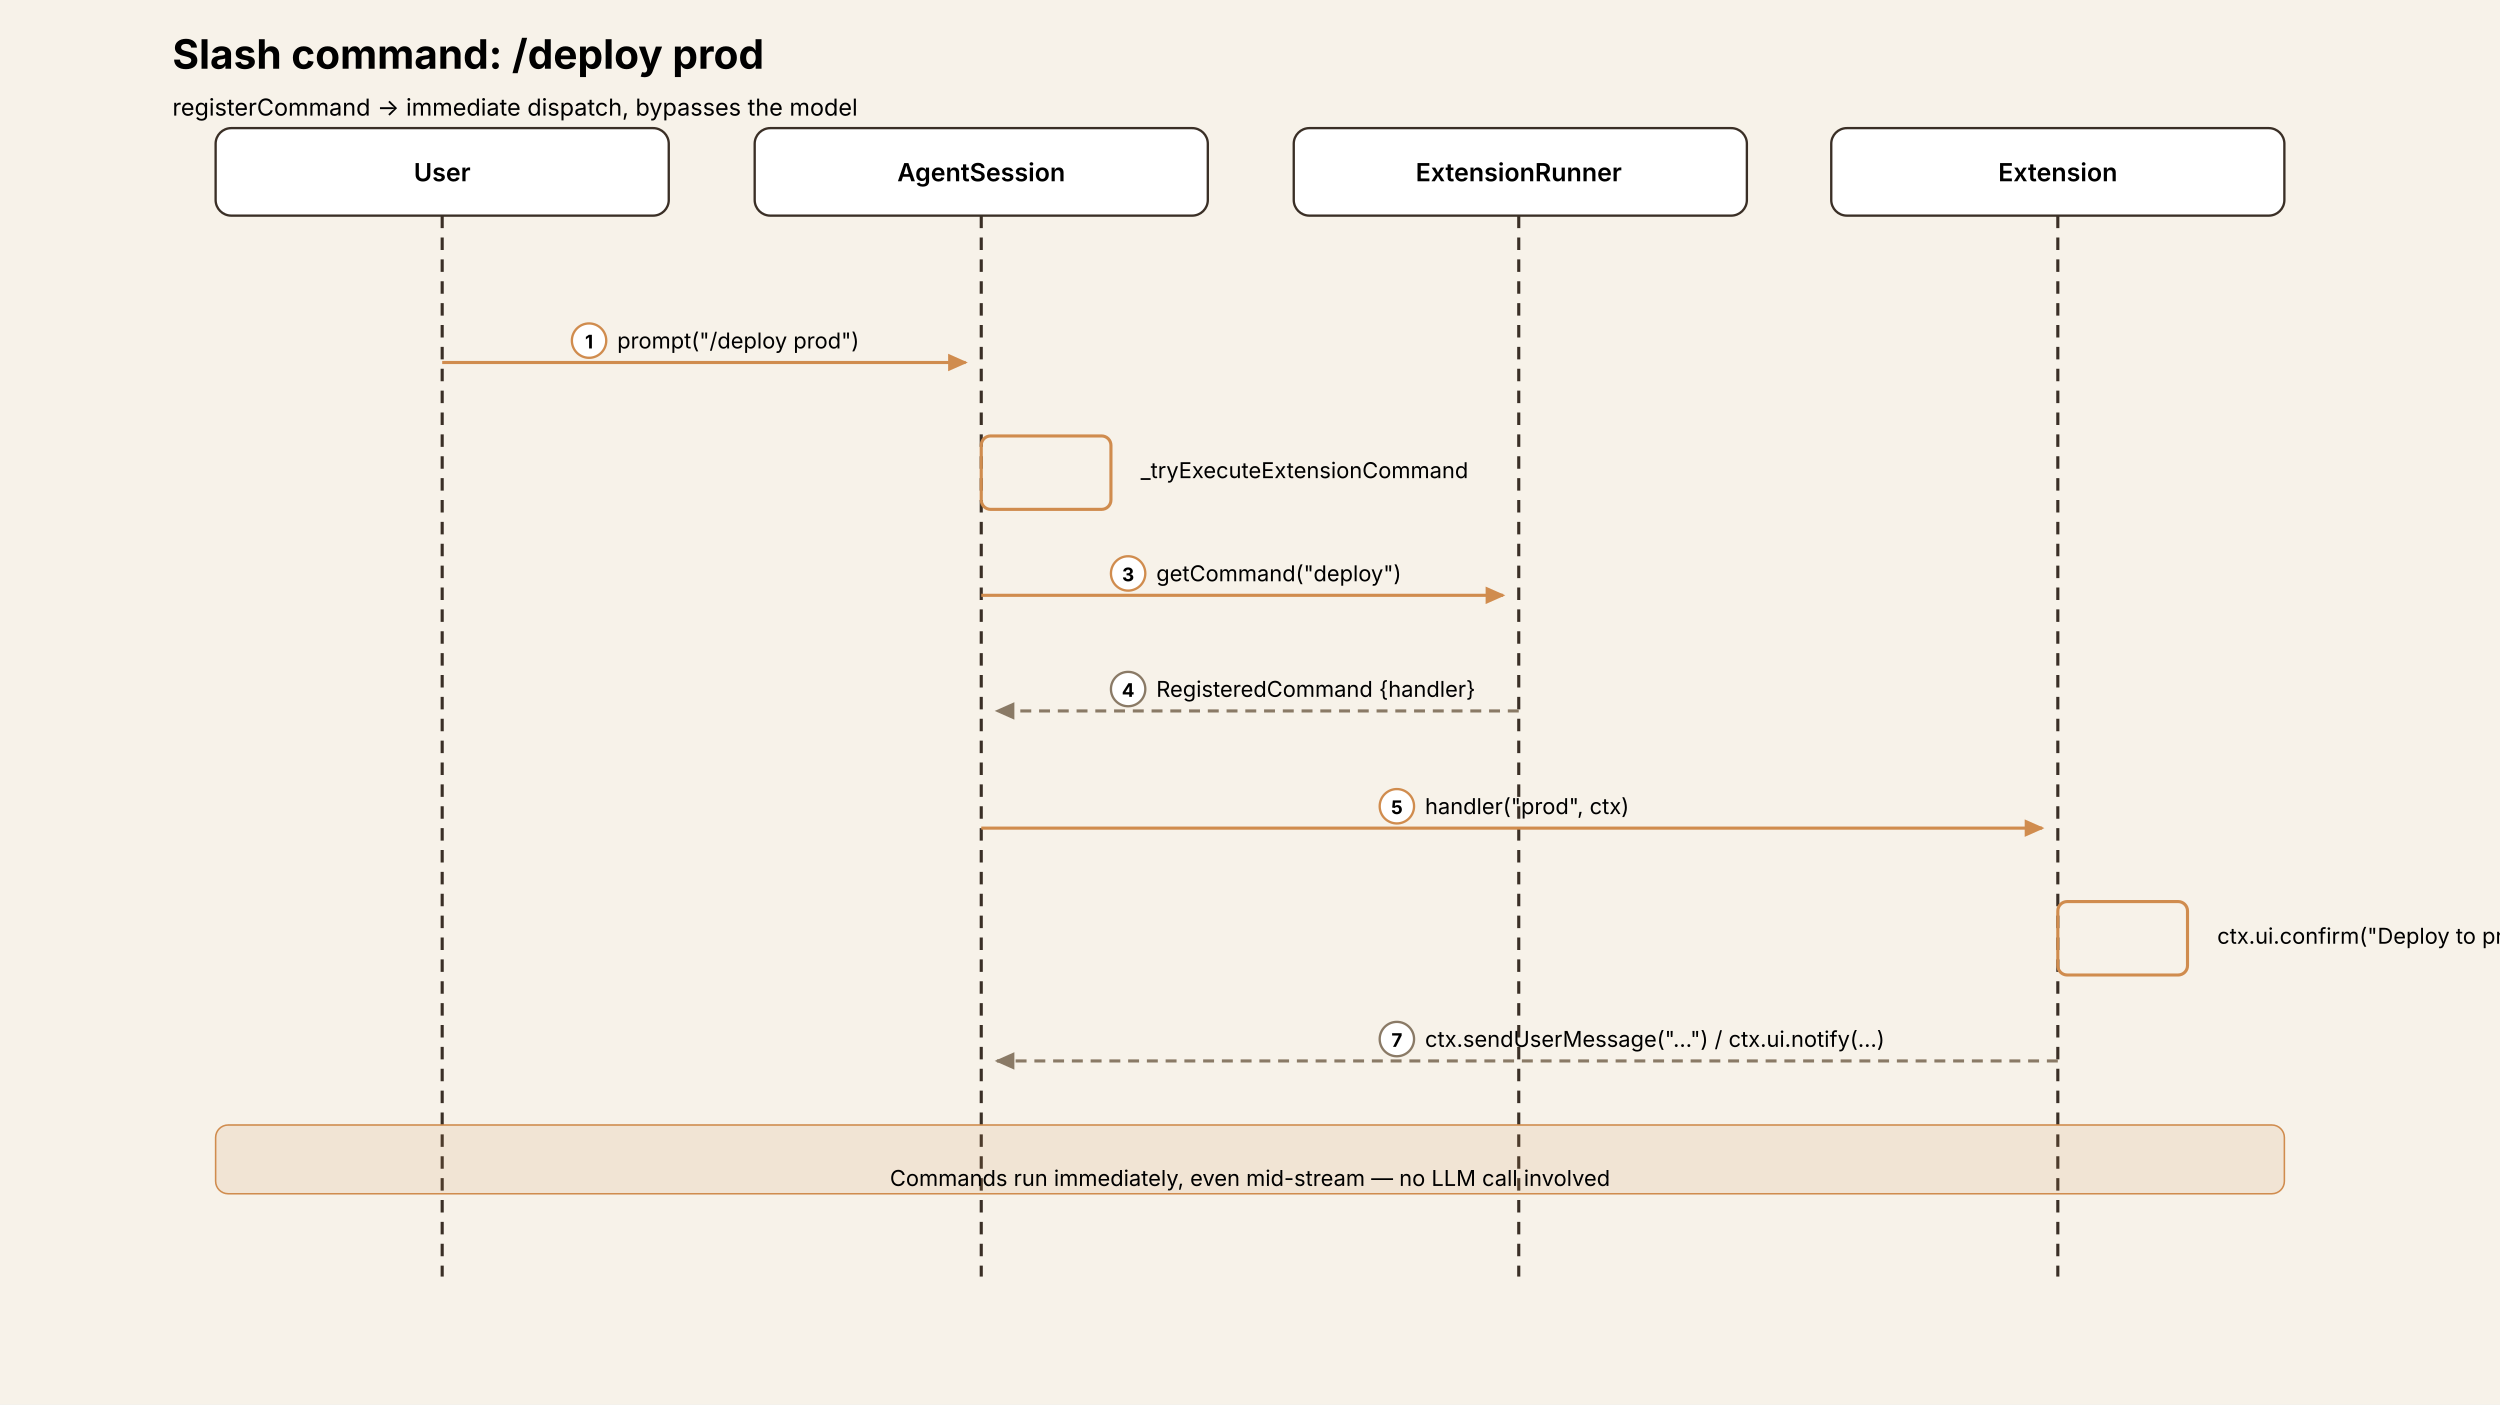
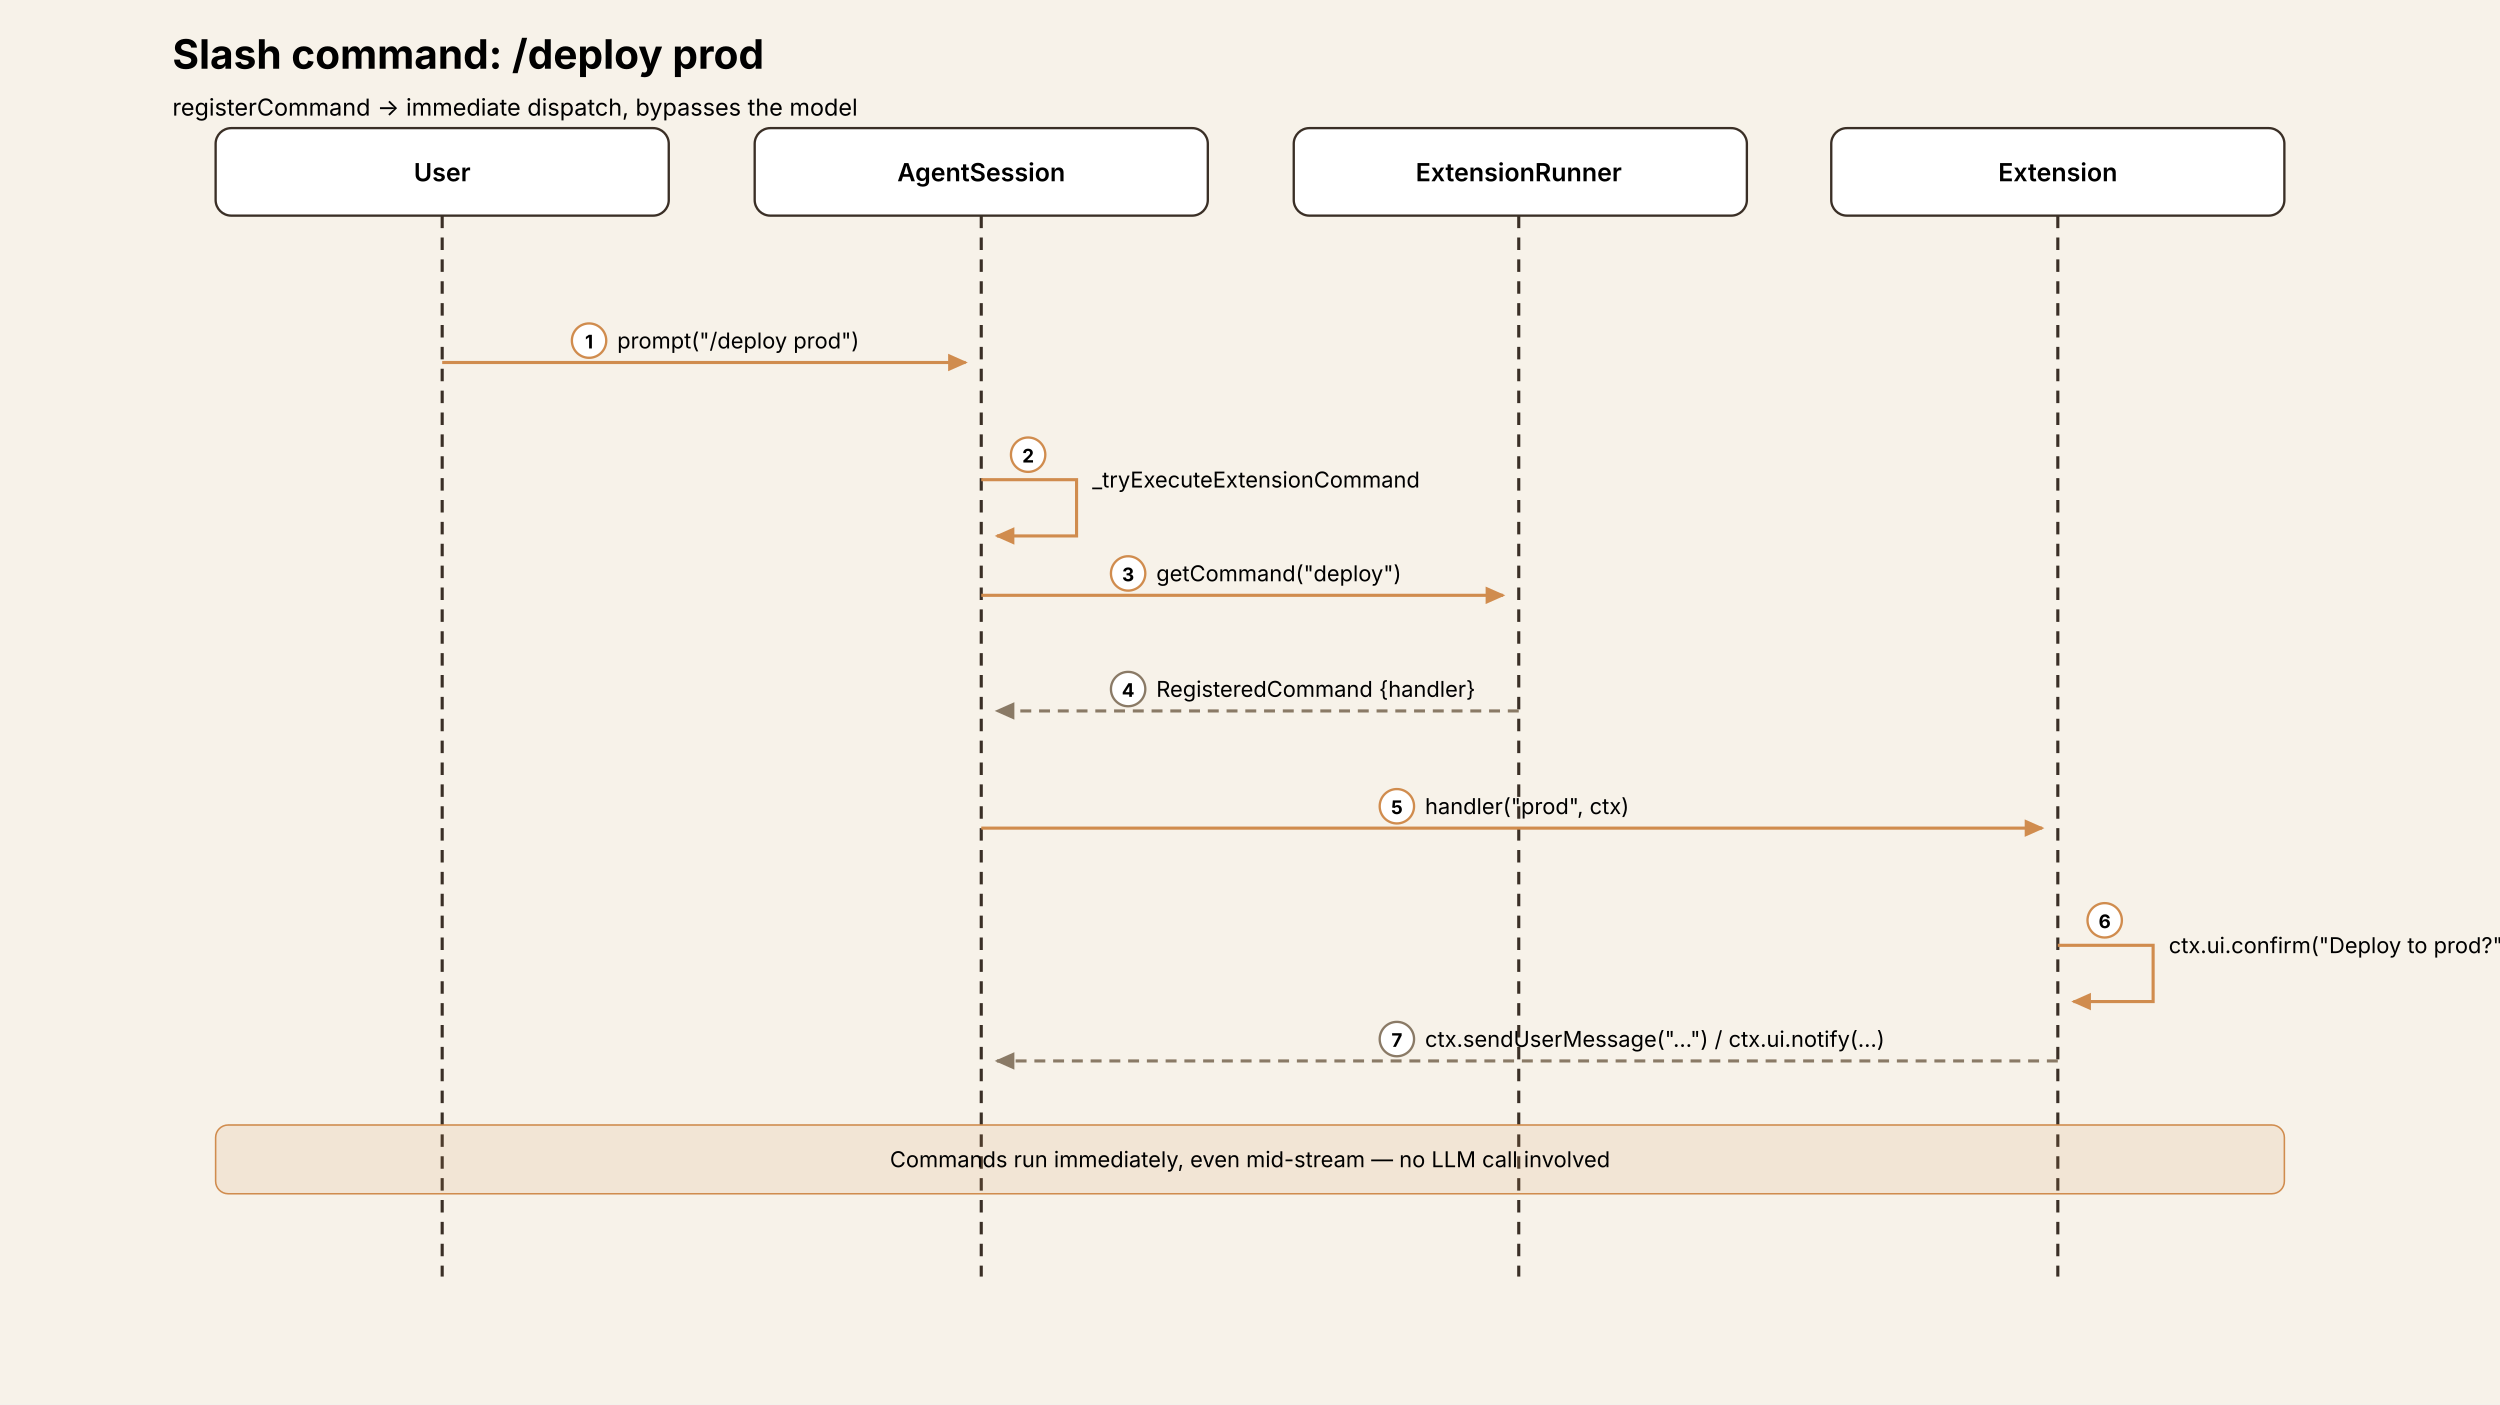
<svg xmlns="http://www.w3.org/2000/svg" viewBox="0 0 1600 899" width="1600" font-family="system-ui, -apple-system, sans-serif">
  <defs>
    <marker id="arrc" viewBox="0 0 10 10" refX="8" refY="5" markerWidth="7" markerHeight="7" orient="auto-start-reverse">
      <path d="M 0 1 L 9 5 L 0 9 z" fill="#d08c4e" />
    </marker>
    <marker id="arrr" viewBox="0 0 10 10" refX="8" refY="5" markerWidth="7" markerHeight="7" orient="auto-start-reverse">
      <path d="M 0 1 L 9 5 L 0 9 z" fill="#8a7a66" />
    </marker>
  </defs>
  <rect x="0" y="0" width="1600" height="899" fill="#f7f2e9" />
  <text x="110.345" y="44" font-size="26" font-weight="700" fill="#000000">Slash command: /deploy prod</text>
  <text x="110.345" y="74" font-size="15" fill="#000000">registerCommand → immediate dispatch, bypasses the model</text>
  <line x1="283" y1="110" x2="283" y2="817" stroke="#3a2f26" stroke-width="2" stroke-dasharray="8 6" />
  <rect x="138" y="82" width="290" height="56" rx="10" fill="#ffffff" stroke="#3a2f26" stroke-width="1.5" />
  <text x="283" y="116" text-anchor="middle" font-size="16" font-weight="600" fill="#000000">User</text>
  <line x1="628" y1="110" x2="628" y2="817" stroke="#3a2f26" stroke-width="2" stroke-dasharray="8 6" />
  <rect x="483" y="82" width="290" height="56" rx="10" fill="#ffffff" stroke="#3a2f26" stroke-width="1.5" />
  <text x="628" y="116" text-anchor="middle" font-size="16" font-weight="600" fill="#000000">AgentSession</text>
  <line x1="972" y1="110" x2="972" y2="817" stroke="#3a2f26" stroke-width="2" stroke-dasharray="8 6" />
  <rect x="828" y="82" width="290" height="56" rx="10" fill="#ffffff" stroke="#3a2f26" stroke-width="1.5" />
  <text x="972" y="116" text-anchor="middle" font-size="16" font-weight="600" fill="#000000">ExtensionRunner</text>
  <line x1="1317" y1="110" x2="1317" y2="817" stroke="#3a2f26" stroke-width="2" stroke-dasharray="8 6" />
  <rect x="1172" y="82" width="290" height="56" rx="10" fill="#ffffff" stroke="#3a2f26" stroke-width="1.5" />
  <text x="1317" y="116" text-anchor="middle" font-size="16" font-weight="600" fill="#000000">Extension</text>
  <line x1="283" y1="232" x2="618" y2="232" stroke="#d08c4e" stroke-width="2" marker-end="url(#arrc)" />
  <circle cx="377" cy="218" r="11" fill="#ffffff" stroke="#d08c4e" stroke-width="1.5" />
  <text x="377" y="223" text-anchor="middle" font-size="12" font-weight="700" fill="#000000">1</text>
  <text x="395" y="223" font-size="14" fill="#000000">prompt("/deploy prod")</text>
-   <rect x="628" y="279" width="83" height="47" rx="6" fill="none" stroke="#d08c4e" stroke-width="2" />
-   <text x="730" y="306" font-size="14" fill="#000000">_tryExecuteExtensionCommand</text>
+   <path d="M 628 307 h 61 v 36 H 638" fill="none" stroke="#d08c4e" stroke-width="2" marker-end="url(#arrc)" />
+   <circle cx="658" cy="291" r="11" fill="#ffffff" stroke="#d08c4e" stroke-width="1.5" />
+   <text x="658" y="296" text-anchor="middle" font-size="12" font-weight="700" fill="#000000">2</text>
+   <text x="699" y="312" font-size="14" fill="#000000">_tryExecuteExtensionCommand</text>
  <line x1="628" y1="381" x2="962" y2="381" stroke="#d08c4e" stroke-width="2" marker-end="url(#arrc)" />
  <circle cx="722" cy="367" r="11" fill="#ffffff" stroke="#d08c4e" stroke-width="1.5" />
  <text x="722" y="372" text-anchor="middle" font-size="12" font-weight="700" fill="#000000">3</text>
  <text x="740" y="372" font-size="14" fill="#000000">getCommand("deploy")</text>
  <line x1="972" y1="455" x2="638" y2="455" stroke="#8a7a66" stroke-width="2" stroke-dasharray="7 5" marker-end="url(#arrr)" />
  <circle cx="722" cy="441" r="11" fill="#ffffff" stroke="#8a7a66" stroke-width="1.5" />
  <text x="722" y="446" text-anchor="middle" font-size="12" font-weight="700" fill="#000000">4</text>
  <text x="740" y="446" font-size="14" fill="#000000">RegisteredCommand {handler}</text>
  <line x1="628" y1="530" x2="1307" y2="530" stroke="#d08c4e" stroke-width="2" marker-end="url(#arrc)" />
  <circle cx="894" cy="516" r="11" fill="#ffffff" stroke="#d08c4e" stroke-width="1.5" />
  <text x="894" y="521" text-anchor="middle" font-size="12" font-weight="700" fill="#000000">5</text>
  <text x="912" y="521" font-size="14" fill="#000000">handler("prod", ctx)</text>
-   <rect x="1317" y="577" width="83" height="47" rx="6" fill="none" stroke="#d08c4e" stroke-width="2" />
-   <text x="1419" y="604" font-size="14" fill="#000000">ctx.ui.confirm("Deploy to prod?")</text>
+   <path d="M 1317 605 h 61 v 36 H 1327" fill="none" stroke="#d08c4e" stroke-width="2" marker-end="url(#arrc)" />
+   <circle cx="1347" cy="589" r="11" fill="#ffffff" stroke="#d08c4e" stroke-width="1.5" />
+   <text x="1347" y="594" text-anchor="middle" font-size="12" font-weight="700" fill="#000000">6</text>
+   <text x="1388" y="610" font-size="14" fill="#000000">ctx.ui.confirm("Deploy to prod?")</text>
  <line x1="1317" y1="679" x2="638" y2="679" stroke="#8a7a66" stroke-width="2" stroke-dasharray="7 5" marker-end="url(#arrr)" />
  <circle cx="894" cy="665" r="11" fill="#ffffff" stroke="#8a7a66" stroke-width="1.5" />
  <text x="894" y="670" text-anchor="middle" font-size="12" font-weight="700" fill="#000000">7</text>
  <text x="912" y="670" font-size="14" fill="#000000">ctx.sendUserMessage("…") / ctx.ui.notify(…)</text>
-   <rect x="138" y="720" width="1324" height="44" rx="8" fill="#d08c4e22" stroke="#d08c4e" stroke-width="1" />
-   <text x="800" y="759" text-anchor="middle" font-size="14" fill="#000000">Commands run immediately, even mid-stream — no LLM call involved</text>
+   <rect x="138" y="720" width="1324" height="44" rx="8" fill="#d08c4e" fill-opacity="0.13" stroke="#d08c4e" stroke-width="1" />
+   <text x="800" y="747" text-anchor="middle" font-size="14" fill="#000000">Commands run immediately, even mid-stream — no LLM call involved</text>
</svg>
